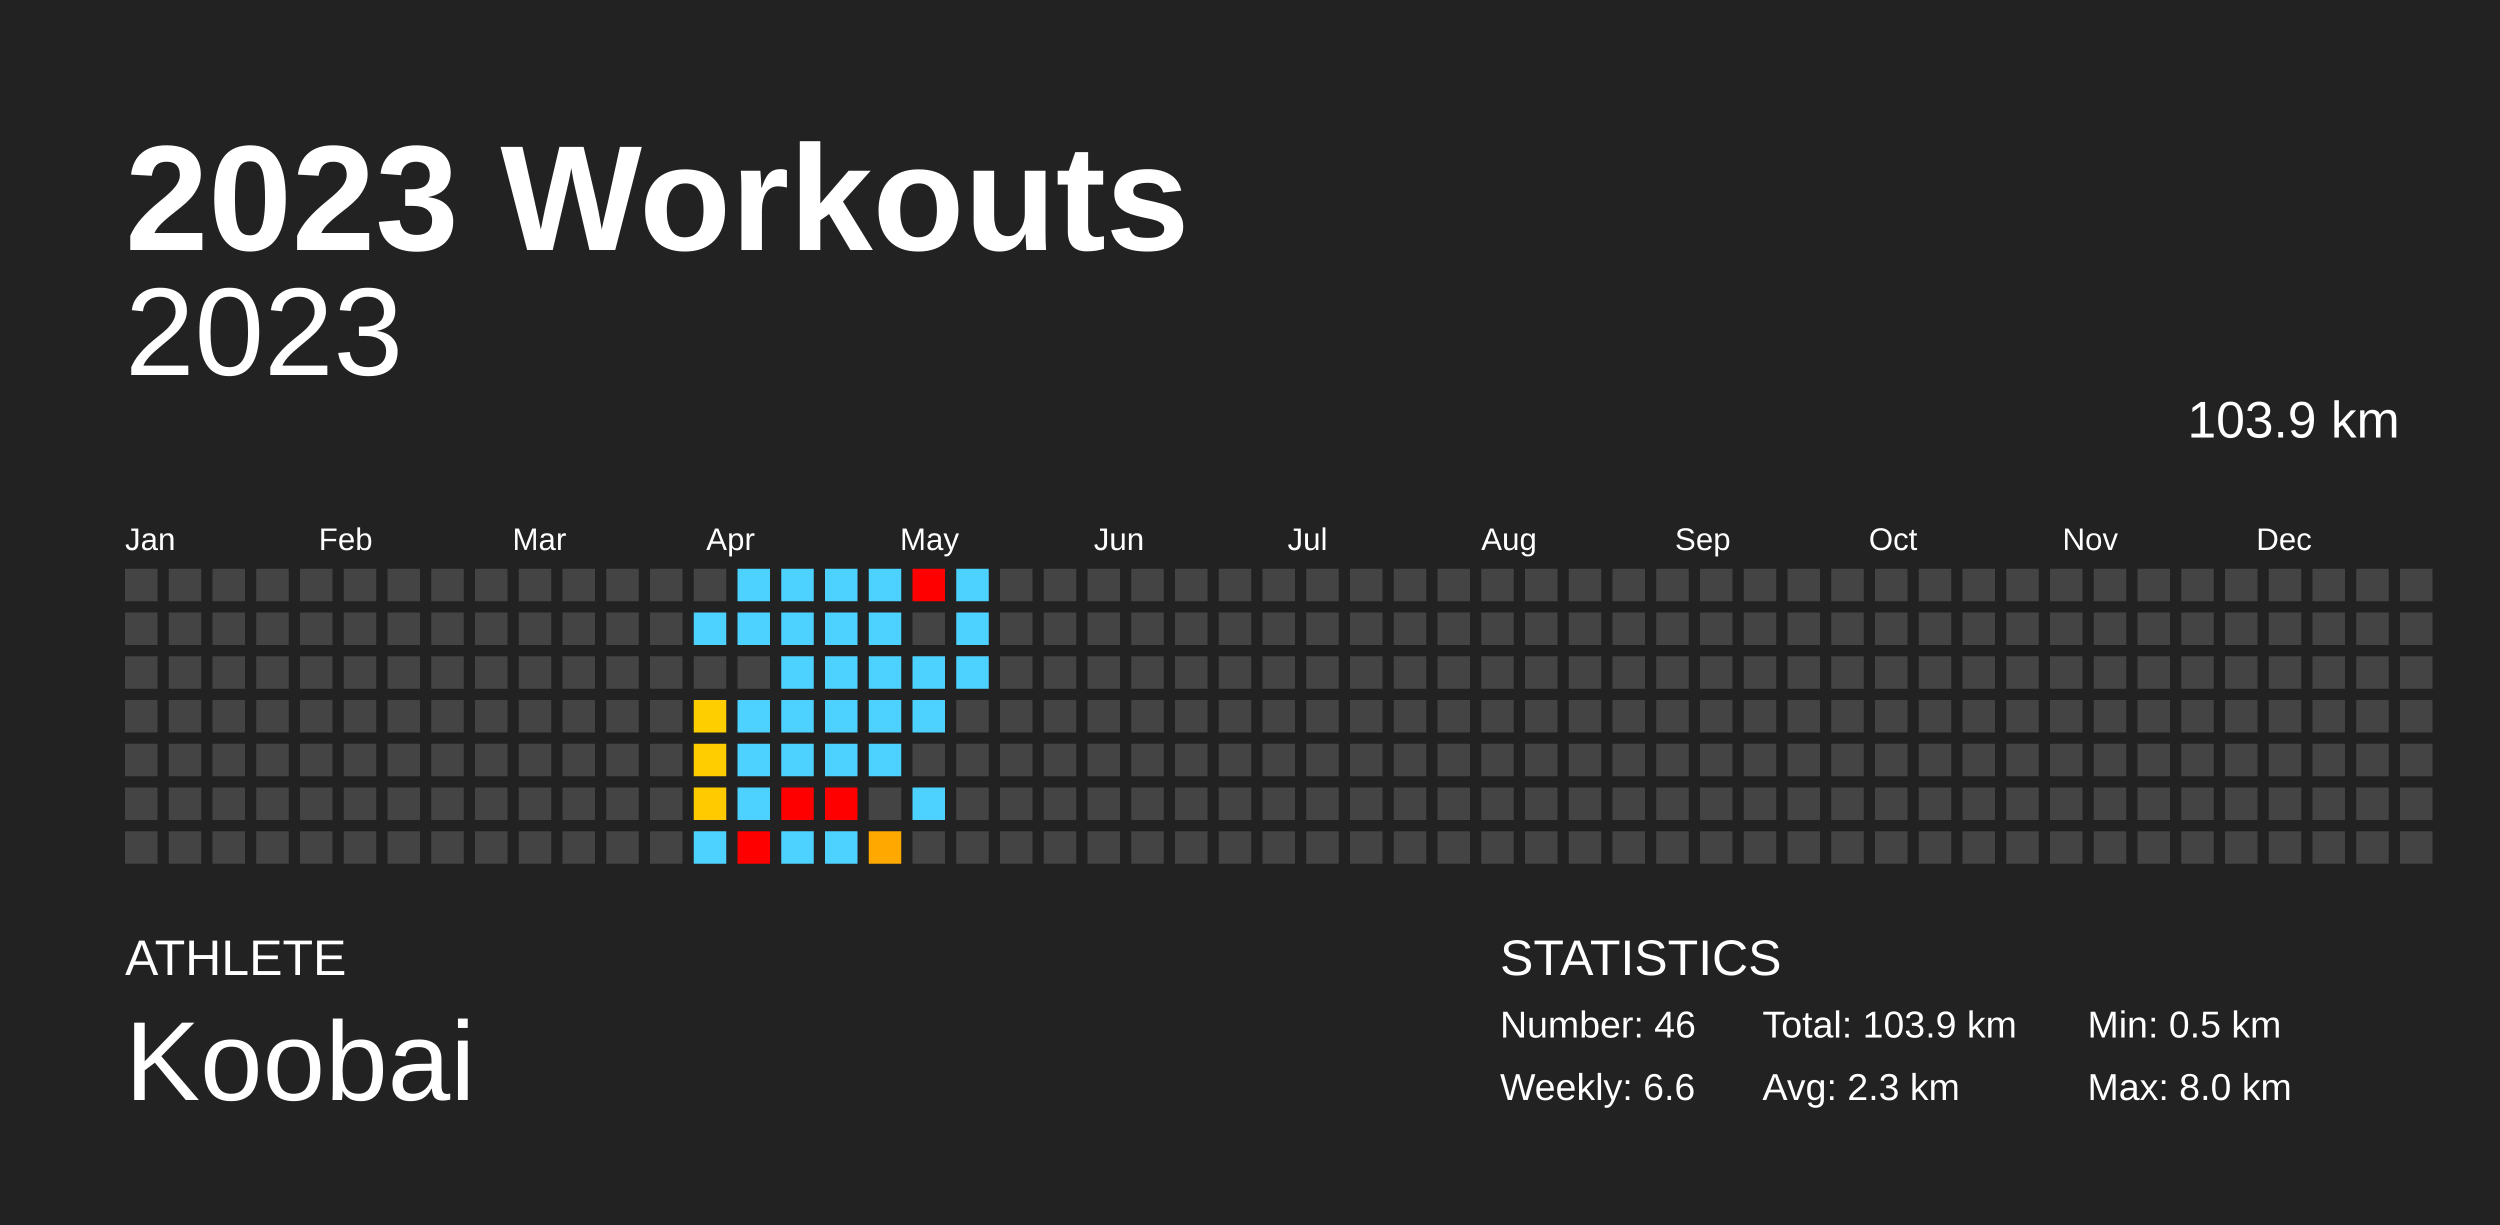
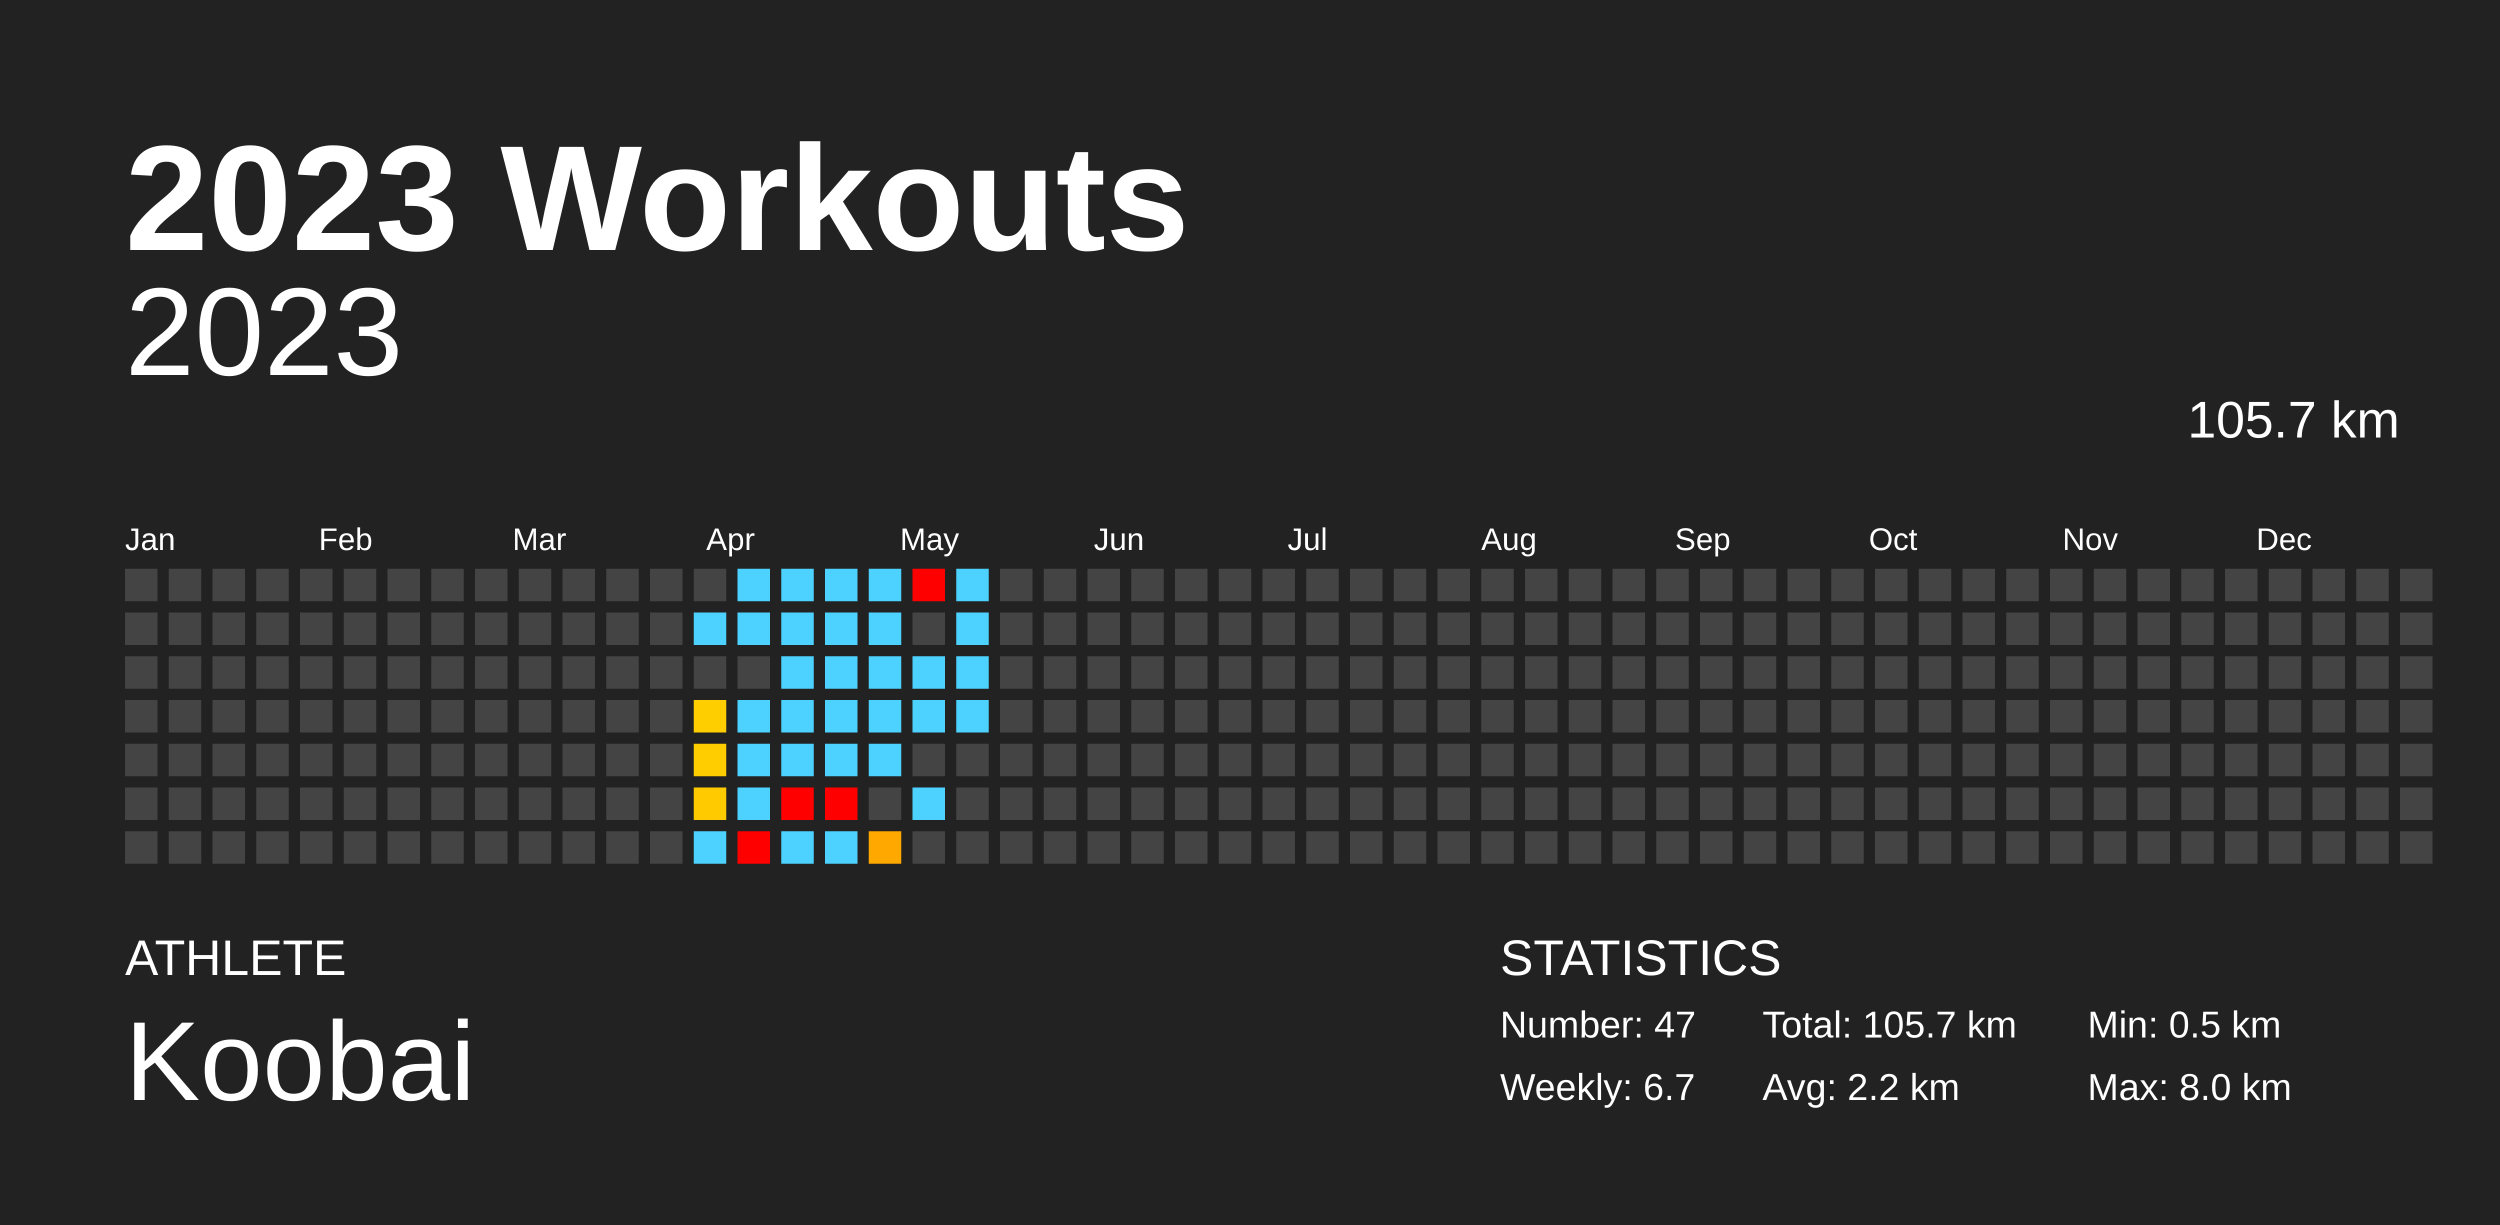
<svg xmlns="http://www.w3.org/2000/svg" baseProfile="full" height="98mm" version="1.1" viewBox="0,0,200,98" width="200mm">
  <defs />
  <rect fill="#222222" height="98" width="200" x="0" y="0" />
  <text fill="#FFFFFF" style="font-size:12px; font-family:Arial; font-weight:bold;" x="10" y="20">2023 Workouts</text>
  <text fill="#FFFFFF" style="font-size:4px; font-family:Arial" x="10" y="78">ATHLETE</text>
  <text fill="#FFFFFF" style="font-size:9px; font-family:Arial" x="10" y="88">Koobai</text>
  <text fill="#FFFFFF" style="font-size:4px; font-family:Arial" x="120" y="78">STATISTICS</text>
-   <text fill="#FFFFFF" style="font-size:3px; font-family:Arial" x="120" y="83">Number: 46</text>
-   <text fill="#FFFFFF" style="font-size:3px; font-family:Arial" x="120" y="88">Weekly: 6.6</text>
-   <text fill="#FFFFFF" style="font-size:3px; font-family:Arial" x="141" y="83">Total: 103.9 km</text>
-   <text fill="#FFFFFF" style="font-size:3px; font-family:Arial" x="141" y="88">Avg: 2.3 km</text>
+   <text fill="#FFFFFF" style="font-size:3px; font-family:Arial" x="120" y="83">Number: 47</text>
+   <text fill="#FFFFFF" style="font-size:3px; font-family:Arial" x="120" y="88">Weekly: 6.7</text>
+   <text fill="#FFFFFF" style="font-size:3px; font-family:Arial" x="141" y="83">Total: 105.7 km</text>
+   <text fill="#FFFFFF" style="font-size:3px; font-family:Arial" x="141" y="88">Avg: 2.2 km</text>
  <text fill="#FFFFFF" style="font-size:3px; font-family:Arial" x="167" y="83">Min: 0.5 km</text>
  <text fill="#FFFFFF" style="font-size:3px; font-family:Arial" x="167" y="88">Max: 8.0 km</text>
  <text alignment-baseline="hanging" fill="#FFFFFF" style="font-size:10.0px; font-family:Arial;" x="10" y="30">2023</text>
-   <text alignment-baseline="hanging" fill="#FFFFFF" style="font-size:4.125px; font-family:Arial;" x="175" y="35">103.9 km</text>
+   <text alignment-baseline="hanging" fill="#FFFFFF" style="font-size:4.125px; font-family:Arial;" x="175" y="35">105.7 km</text>
  <text fill="#FFFFFF" style="font-size:2.5px; font-family:Arial" x="10.0" y="44">Jan</text>
  <text fill="#FFFFFF" style="font-size:2.5px; font-family:Arial" x="25.5" y="44">Feb</text>
  <text fill="#FFFFFF" style="font-size:2.5px; font-family:Arial" x="41.0" y="44">Mar</text>
  <text fill="#FFFFFF" style="font-size:2.5px; font-family:Arial" x="56.5" y="44">Apr</text>
  <text fill="#FFFFFF" style="font-size:2.5px; font-family:Arial" x="72.0" y="44">May</text>
  <text fill="#FFFFFF" style="font-size:2.5px; font-family:Arial" x="87.5" y="44">Jun</text>
  <text fill="#FFFFFF" style="font-size:2.5px; font-family:Arial" x="103.0" y="44">Jul</text>
  <text fill="#FFFFFF" style="font-size:2.5px; font-family:Arial" x="118.5" y="44">Aug</text>
  <text fill="#FFFFFF" style="font-size:2.5px; font-family:Arial" x="134.0" y="44">Sep</text>
  <text fill="#FFFFFF" style="font-size:2.5px; font-family:Arial" x="149.5" y="44">Oct</text>
  <text fill="#FFFFFF" style="font-size:2.5px; font-family:Arial" x="165.0" y="44">Nov</text>
  <text fill="#FFFFFF" style="font-size:2.5px; font-family:Arial" x="180.5" y="44">Dec</text>
  <rect fill="#444444" height="2.6" width="2.6" x="10.0" y="45.5" />
  <rect fill="#444444" height="2.6" width="2.6" x="10.0" y="49.0" />
  <rect fill="#444444" height="2.6" width="2.6" x="10.0" y="52.5" />
  <rect fill="#444444" height="2.6" width="2.6" x="10.0" y="56.0" />
  <rect fill="#444444" height="2.6" width="2.6" x="10.0" y="59.5" />
  <rect fill="#444444" height="2.6" width="2.6" x="10.0" y="63.0" />
  <rect fill="#444444" height="2.6" width="2.6" x="10.0" y="66.5" />
  <rect fill="#444444" height="2.6" width="2.6" x="13.5" y="45.5" />
  <rect fill="#444444" height="2.6" width="2.6" x="13.5" y="49.0" />
  <rect fill="#444444" height="2.6" width="2.6" x="13.5" y="52.5" />
  <rect fill="#444444" height="2.6" width="2.6" x="13.5" y="56.0" />
  <rect fill="#444444" height="2.6" width="2.6" x="13.5" y="59.5" />
  <rect fill="#444444" height="2.6" width="2.6" x="13.5" y="63.0" />
  <rect fill="#444444" height="2.6" width="2.6" x="13.5" y="66.5" />
  <rect fill="#444444" height="2.6" width="2.6" x="17.0" y="45.5" />
  <rect fill="#444444" height="2.6" width="2.6" x="17.0" y="49.0" />
  <rect fill="#444444" height="2.6" width="2.6" x="17.0" y="52.5" />
  <rect fill="#444444" height="2.6" width="2.6" x="17.0" y="56.0" />
  <rect fill="#444444" height="2.6" width="2.6" x="17.0" y="59.5" />
  <rect fill="#444444" height="2.6" width="2.6" x="17.0" y="63.0" />
  <rect fill="#444444" height="2.6" width="2.6" x="17.0" y="66.5" />
  <rect fill="#444444" height="2.6" width="2.6" x="20.5" y="45.5" />
  <rect fill="#444444" height="2.6" width="2.6" x="20.5" y="49.0" />
  <rect fill="#444444" height="2.6" width="2.6" x="20.5" y="52.5" />
  <rect fill="#444444" height="2.6" width="2.6" x="20.5" y="56.0" />
  <rect fill="#444444" height="2.6" width="2.6" x="20.5" y="59.5" />
  <rect fill="#444444" height="2.6" width="2.6" x="20.5" y="63.0" />
  <rect fill="#444444" height="2.6" width="2.6" x="20.5" y="66.5" />
  <rect fill="#444444" height="2.6" width="2.6" x="24.0" y="45.5" />
  <rect fill="#444444" height="2.6" width="2.6" x="24.0" y="49.0" />
  <rect fill="#444444" height="2.6" width="2.6" x="24.0" y="52.5" />
  <rect fill="#444444" height="2.6" width="2.6" x="24.0" y="56.0" />
  <rect fill="#444444" height="2.6" width="2.6" x="24.0" y="59.5" />
  <rect fill="#444444" height="2.6" width="2.6" x="24.0" y="63.0" />
  <rect fill="#444444" height="2.6" width="2.6" x="24.0" y="66.5" />
  <rect fill="#444444" height="2.6" width="2.6" x="27.5" y="45.5" />
  <rect fill="#444444" height="2.6" width="2.6" x="27.5" y="49.0" />
  <rect fill="#444444" height="2.6" width="2.6" x="27.5" y="52.5" />
  <rect fill="#444444" height="2.6" width="2.6" x="27.5" y="56.0" />
  <rect fill="#444444" height="2.6" width="2.6" x="27.5" y="59.5" />
  <rect fill="#444444" height="2.6" width="2.6" x="27.5" y="63.0" />
  <rect fill="#444444" height="2.6" width="2.6" x="27.5" y="66.5" />
  <rect fill="#444444" height="2.6" width="2.6" x="31.0" y="45.5" />
  <rect fill="#444444" height="2.6" width="2.6" x="31.0" y="49.0" />
  <rect fill="#444444" height="2.6" width="2.6" x="31.0" y="52.5" />
  <rect fill="#444444" height="2.6" width="2.6" x="31.0" y="56.0" />
  <rect fill="#444444" height="2.6" width="2.6" x="31.0" y="59.5" />
  <rect fill="#444444" height="2.6" width="2.6" x="31.0" y="63.0" />
  <rect fill="#444444" height="2.6" width="2.6" x="31.0" y="66.5" />
  <rect fill="#444444" height="2.6" width="2.6" x="34.5" y="45.5" />
  <rect fill="#444444" height="2.6" width="2.6" x="34.5" y="49.0" />
  <rect fill="#444444" height="2.6" width="2.6" x="34.5" y="52.5" />
  <rect fill="#444444" height="2.6" width="2.6" x="34.5" y="56.0" />
  <rect fill="#444444" height="2.6" width="2.6" x="34.5" y="59.5" />
  <rect fill="#444444" height="2.6" width="2.6" x="34.5" y="63.0" />
  <rect fill="#444444" height="2.6" width="2.6" x="34.5" y="66.5" />
  <rect fill="#444444" height="2.6" width="2.6" x="38.0" y="45.5" />
  <rect fill="#444444" height="2.6" width="2.6" x="38.0" y="49.0" />
  <rect fill="#444444" height="2.6" width="2.6" x="38.0" y="52.5" />
  <rect fill="#444444" height="2.6" width="2.6" x="38.0" y="56.0" />
  <rect fill="#444444" height="2.6" width="2.6" x="38.0" y="59.5" />
  <rect fill="#444444" height="2.6" width="2.6" x="38.0" y="63.0" />
  <rect fill="#444444" height="2.6" width="2.6" x="38.0" y="66.5" />
  <rect fill="#444444" height="2.6" width="2.6" x="41.5" y="45.5" />
  <rect fill="#444444" height="2.6" width="2.6" x="41.5" y="49.0" />
  <rect fill="#444444" height="2.6" width="2.6" x="41.5" y="52.5" />
  <rect fill="#444444" height="2.6" width="2.6" x="41.5" y="56.0" />
  <rect fill="#444444" height="2.6" width="2.6" x="41.5" y="59.5" />
  <rect fill="#444444" height="2.6" width="2.6" x="41.5" y="63.0" />
  <rect fill="#444444" height="2.6" width="2.6" x="41.5" y="66.5" />
  <rect fill="#444444" height="2.6" width="2.6" x="45.0" y="45.5" />
  <rect fill="#444444" height="2.6" width="2.6" x="45.0" y="49.0" />
  <rect fill="#444444" height="2.6" width="2.6" x="45.0" y="52.5" />
  <rect fill="#444444" height="2.6" width="2.6" x="45.0" y="56.0" />
  <rect fill="#444444" height="2.6" width="2.6" x="45.0" y="59.5" />
  <rect fill="#444444" height="2.6" width="2.6" x="45.0" y="63.0" />
  <rect fill="#444444" height="2.6" width="2.6" x="45.0" y="66.5" />
  <rect fill="#444444" height="2.6" width="2.6" x="48.5" y="45.5" />
  <rect fill="#444444" height="2.6" width="2.6" x="48.5" y="49.0" />
  <rect fill="#444444" height="2.6" width="2.6" x="48.5" y="52.5" />
  <rect fill="#444444" height="2.6" width="2.6" x="48.5" y="56.0" />
  <rect fill="#444444" height="2.6" width="2.6" x="48.5" y="59.5" />
  <rect fill="#444444" height="2.6" width="2.6" x="48.5" y="63.0" />
  <rect fill="#444444" height="2.6" width="2.6" x="48.5" y="66.5" />
  <rect fill="#444444" height="2.6" width="2.6" x="52.0" y="45.5" />
  <rect fill="#444444" height="2.6" width="2.6" x="52.0" y="49.0" />
  <rect fill="#444444" height="2.6" width="2.6" x="52.0" y="52.5" />
  <rect fill="#444444" height="2.6" width="2.6" x="52.0" y="56.0" />
  <rect fill="#444444" height="2.6" width="2.6" x="52.0" y="59.5" />
  <rect fill="#444444" height="2.6" width="2.6" x="52.0" y="63.0" />
  <rect fill="#444444" height="2.6" width="2.6" x="52.0" y="66.5" />
  <rect fill="#444444" height="2.6" width="2.6" x="55.5" y="45.5" />
  <rect fill="#4dd2ff" height="2.6" width="2.6" x="55.5" y="49.0" />
  <rect fill="#444444" height="2.6" width="2.6" x="55.5" y="52.5" />
  <rect fill="#ffce00" height="2.6" width="2.6" x="55.5" y="56.0" />
  <rect fill="#ffcd00" height="2.6" width="2.6" x="55.5" y="59.5" />
  <rect fill="#ffcb00" height="2.6" width="2.6" x="55.5" y="63.0" />
  <rect fill="#4dd2ff" height="2.6" width="2.6" x="55.5" y="66.5" />
  <rect fill="#4dd2ff" height="2.6" width="2.6" x="59.0" y="45.5" />
  <rect fill="#4dd2ff" height="2.6" width="2.6" x="59.0" y="49.0" />
  <rect fill="#444444" height="2.6" width="2.6" x="59.0" y="52.5" />
  <rect fill="#4dd2ff" height="2.6" width="2.6" x="59.0" y="56.0" />
  <rect fill="#4dd2ff" height="2.6" width="2.6" x="59.0" y="59.5" />
  <rect fill="#4dd2ff" height="2.6" width="2.6" x="59.0" y="63.0" />
  <rect fill="red" height="2.6" width="2.6" x="59.0" y="66.5" />
  <rect fill="#4dd2ff" height="2.6" width="2.6" x="62.5" y="45.5" />
  <rect fill="#4dd2ff" height="2.6" width="2.6" x="62.5" y="49.0" />
  <rect fill="#4dd2ff" height="2.6" width="2.6" x="62.5" y="52.5" />
  <rect fill="#4dd2ff" height="2.6" width="2.6" x="62.5" y="56.0" />
  <rect fill="#4dd2ff" height="2.6" width="2.6" x="62.5" y="59.5" />
  <rect fill="red" height="2.6" width="2.6" x="62.5" y="63.0" />
  <rect fill="#4dd2ff" height="2.6" width="2.6" x="62.5" y="66.5" />
  <rect fill="#4dd2ff" height="2.6" width="2.6" x="66.0" y="45.5" />
  <rect fill="#4dd2ff" height="2.6" width="2.6" x="66.0" y="49.0" />
  <rect fill="#4dd2ff" height="2.6" width="2.6" x="66.0" y="52.5" />
  <rect fill="#4dd2ff" height="2.6" width="2.6" x="66.0" y="56.0" />
  <rect fill="#4dd2ff" height="2.6" width="2.6" x="66.0" y="59.5" />
  <rect fill="red" height="2.6" width="2.6" x="66.0" y="63.0" />
  <rect fill="#4dd2ff" height="2.6" width="2.6" x="66.0" y="66.5" />
  <rect fill="#4dd2ff" height="2.6" width="2.6" x="69.5" y="45.5" />
  <rect fill="#4dd2ff" height="2.6" width="2.6" x="69.5" y="49.0" />
  <rect fill="#4dd2ff" height="2.6" width="2.6" x="69.5" y="52.5" />
  <rect fill="#4dd2ff" height="2.6" width="2.6" x="69.5" y="56.0" />
  <rect fill="#4dd2ff" height="2.6" width="2.6" x="69.5" y="59.5" />
  <rect fill="#444444" height="2.6" width="2.6" x="69.5" y="63.0" />
  <rect fill="#ffa800" height="2.6" width="2.6" x="69.5" y="66.5" />
  <rect fill="red" height="2.6" width="2.6" x="73.0" y="45.5" />
  <rect fill="#444444" height="2.6" width="2.6" x="73.0" y="49.0" />
  <rect fill="#4dd2ff" height="2.6" width="2.6" x="73.0" y="52.5" />
  <rect fill="#4dd2ff" height="2.6" width="2.6" x="73.0" y="56.0" />
  <rect fill="#444444" height="2.6" width="2.6" x="73.0" y="59.5" />
  <rect fill="#4dd2ff" height="2.6" width="2.6" x="73.0" y="63.0" />
  <rect fill="#444444" height="2.6" width="2.6" x="73.0" y="66.5" />
  <rect fill="#4dd2ff" height="2.6" width="2.6" x="76.5" y="45.5" />
  <rect fill="#4dd2ff" height="2.6" width="2.6" x="76.5" y="49.0" />
  <rect fill="#4dd2ff" height="2.6" width="2.6" x="76.5" y="52.5" />
-   <rect fill="#444444" height="2.6" width="2.6" x="76.5" y="56.0" />
+   <rect fill="#4dd2ff" height="2.6" width="2.6" x="76.5" y="56.0" />
  <rect fill="#444444" height="2.6" width="2.6" x="76.5" y="59.5" />
  <rect fill="#444444" height="2.6" width="2.6" x="76.5" y="63.0" />
  <rect fill="#444444" height="2.6" width="2.6" x="76.5" y="66.5" />
  <rect fill="#444444" height="2.6" width="2.6" x="80.0" y="45.5" />
  <rect fill="#444444" height="2.6" width="2.6" x="80.0" y="49.0" />
  <rect fill="#444444" height="2.6" width="2.6" x="80.0" y="52.5" />
  <rect fill="#444444" height="2.6" width="2.6" x="80.0" y="56.0" />
  <rect fill="#444444" height="2.6" width="2.6" x="80.0" y="59.5" />
  <rect fill="#444444" height="2.6" width="2.6" x="80.0" y="63.0" />
  <rect fill="#444444" height="2.6" width="2.6" x="80.0" y="66.5" />
  <rect fill="#444444" height="2.6" width="2.6" x="83.5" y="45.5" />
  <rect fill="#444444" height="2.6" width="2.6" x="83.5" y="49.0" />
  <rect fill="#444444" height="2.6" width="2.6" x="83.5" y="52.5" />
  <rect fill="#444444" height="2.6" width="2.6" x="83.5" y="56.0" />
  <rect fill="#444444" height="2.6" width="2.6" x="83.5" y="59.5" />
  <rect fill="#444444" height="2.6" width="2.6" x="83.5" y="63.0" />
  <rect fill="#444444" height="2.6" width="2.6" x="83.5" y="66.5" />
  <rect fill="#444444" height="2.6" width="2.6" x="87.0" y="45.5" />
  <rect fill="#444444" height="2.6" width="2.6" x="87.0" y="49.0" />
  <rect fill="#444444" height="2.6" width="2.6" x="87.0" y="52.5" />
  <rect fill="#444444" height="2.6" width="2.6" x="87.0" y="56.0" />
  <rect fill="#444444" height="2.6" width="2.6" x="87.0" y="59.5" />
  <rect fill="#444444" height="2.6" width="2.6" x="87.0" y="63.0" />
  <rect fill="#444444" height="2.6" width="2.6" x="87.0" y="66.5" />
  <rect fill="#444444" height="2.6" width="2.6" x="90.5" y="45.5" />
  <rect fill="#444444" height="2.6" width="2.6" x="90.5" y="49.0" />
  <rect fill="#444444" height="2.6" width="2.6" x="90.5" y="52.5" />
  <rect fill="#444444" height="2.6" width="2.6" x="90.5" y="56.0" />
  <rect fill="#444444" height="2.6" width="2.6" x="90.5" y="59.5" />
  <rect fill="#444444" height="2.6" width="2.6" x="90.5" y="63.0" />
  <rect fill="#444444" height="2.6" width="2.6" x="90.5" y="66.5" />
  <rect fill="#444444" height="2.6" width="2.6" x="94.0" y="45.5" />
  <rect fill="#444444" height="2.6" width="2.6" x="94.0" y="49.0" />
  <rect fill="#444444" height="2.6" width="2.6" x="94.0" y="52.5" />
  <rect fill="#444444" height="2.6" width="2.6" x="94.0" y="56.0" />
  <rect fill="#444444" height="2.6" width="2.6" x="94.0" y="59.5" />
  <rect fill="#444444" height="2.6" width="2.6" x="94.0" y="63.0" />
  <rect fill="#444444" height="2.6" width="2.6" x="94.0" y="66.5" />
  <rect fill="#444444" height="2.6" width="2.6" x="97.5" y="45.5" />
  <rect fill="#444444" height="2.6" width="2.6" x="97.5" y="49.0" />
  <rect fill="#444444" height="2.6" width="2.6" x="97.5" y="52.5" />
  <rect fill="#444444" height="2.6" width="2.6" x="97.5" y="56.0" />
  <rect fill="#444444" height="2.6" width="2.6" x="97.5" y="59.5" />
  <rect fill="#444444" height="2.6" width="2.6" x="97.5" y="63.0" />
  <rect fill="#444444" height="2.6" width="2.6" x="97.5" y="66.5" />
  <rect fill="#444444" height="2.6" width="2.6" x="101.0" y="45.5" />
  <rect fill="#444444" height="2.6" width="2.6" x="101.0" y="49.0" />
  <rect fill="#444444" height="2.6" width="2.6" x="101.0" y="52.5" />
  <rect fill="#444444" height="2.6" width="2.6" x="101.0" y="56.0" />
  <rect fill="#444444" height="2.6" width="2.6" x="101.0" y="59.5" />
  <rect fill="#444444" height="2.6" width="2.6" x="101.0" y="63.0" />
  <rect fill="#444444" height="2.6" width="2.6" x="101.0" y="66.5" />
  <rect fill="#444444" height="2.6" width="2.6" x="104.5" y="45.5" />
  <rect fill="#444444" height="2.6" width="2.6" x="104.5" y="49.0" />
  <rect fill="#444444" height="2.6" width="2.6" x="104.5" y="52.5" />
  <rect fill="#444444" height="2.6" width="2.6" x="104.5" y="56.0" />
  <rect fill="#444444" height="2.6" width="2.6" x="104.5" y="59.5" />
  <rect fill="#444444" height="2.6" width="2.6" x="104.5" y="63.0" />
  <rect fill="#444444" height="2.6" width="2.6" x="104.5" y="66.5" />
  <rect fill="#444444" height="2.6" width="2.6" x="108.0" y="45.5" />
  <rect fill="#444444" height="2.6" width="2.6" x="108.0" y="49.0" />
  <rect fill="#444444" height="2.6" width="2.6" x="108.0" y="52.5" />
  <rect fill="#444444" height="2.6" width="2.6" x="108.0" y="56.0" />
  <rect fill="#444444" height="2.6" width="2.6" x="108.0" y="59.5" />
  <rect fill="#444444" height="2.6" width="2.6" x="108.0" y="63.0" />
  <rect fill="#444444" height="2.6" width="2.6" x="108.0" y="66.5" />
  <rect fill="#444444" height="2.6" width="2.6" x="111.5" y="45.5" />
  <rect fill="#444444" height="2.6" width="2.6" x="111.5" y="49.0" />
  <rect fill="#444444" height="2.6" width="2.6" x="111.5" y="52.5" />
  <rect fill="#444444" height="2.6" width="2.6" x="111.5" y="56.0" />
  <rect fill="#444444" height="2.6" width="2.6" x="111.5" y="59.5" />
  <rect fill="#444444" height="2.6" width="2.6" x="111.5" y="63.0" />
  <rect fill="#444444" height="2.6" width="2.6" x="111.5" y="66.5" />
  <rect fill="#444444" height="2.6" width="2.6" x="115.0" y="45.5" />
  <rect fill="#444444" height="2.6" width="2.6" x="115.0" y="49.0" />
  <rect fill="#444444" height="2.6" width="2.6" x="115.0" y="52.5" />
  <rect fill="#444444" height="2.6" width="2.6" x="115.0" y="56.0" />
  <rect fill="#444444" height="2.6" width="2.6" x="115.0" y="59.5" />
  <rect fill="#444444" height="2.6" width="2.6" x="115.0" y="63.0" />
  <rect fill="#444444" height="2.6" width="2.6" x="115.0" y="66.5" />
  <rect fill="#444444" height="2.6" width="2.6" x="118.5" y="45.5" />
  <rect fill="#444444" height="2.6" width="2.6" x="118.5" y="49.0" />
  <rect fill="#444444" height="2.6" width="2.6" x="118.5" y="52.5" />
  <rect fill="#444444" height="2.6" width="2.6" x="118.5" y="56.0" />
  <rect fill="#444444" height="2.6" width="2.6" x="118.5" y="59.5" />
  <rect fill="#444444" height="2.6" width="2.6" x="118.5" y="63.0" />
  <rect fill="#444444" height="2.6" width="2.6" x="118.5" y="66.5" />
  <rect fill="#444444" height="2.6" width="2.6" x="122.0" y="45.5" />
  <rect fill="#444444" height="2.6" width="2.6" x="122.0" y="49.0" />
  <rect fill="#444444" height="2.6" width="2.6" x="122.0" y="52.5" />
  <rect fill="#444444" height="2.6" width="2.6" x="122.0" y="56.0" />
  <rect fill="#444444" height="2.6" width="2.6" x="122.0" y="59.5" />
  <rect fill="#444444" height="2.6" width="2.6" x="122.0" y="63.0" />
  <rect fill="#444444" height="2.6" width="2.6" x="122.0" y="66.5" />
  <rect fill="#444444" height="2.6" width="2.6" x="125.5" y="45.5" />
  <rect fill="#444444" height="2.6" width="2.6" x="125.5" y="49.0" />
  <rect fill="#444444" height="2.6" width="2.6" x="125.5" y="52.5" />
  <rect fill="#444444" height="2.6" width="2.6" x="125.5" y="56.0" />
  <rect fill="#444444" height="2.6" width="2.6" x="125.5" y="59.5" />
  <rect fill="#444444" height="2.6" width="2.6" x="125.5" y="63.0" />
  <rect fill="#444444" height="2.6" width="2.6" x="125.5" y="66.5" />
  <rect fill="#444444" height="2.6" width="2.6" x="129.0" y="45.5" />
  <rect fill="#444444" height="2.6" width="2.6" x="129.0" y="49.0" />
  <rect fill="#444444" height="2.6" width="2.6" x="129.0" y="52.5" />
  <rect fill="#444444" height="2.6" width="2.6" x="129.0" y="56.0" />
  <rect fill="#444444" height="2.6" width="2.6" x="129.0" y="59.5" />
  <rect fill="#444444" height="2.6" width="2.6" x="129.0" y="63.0" />
  <rect fill="#444444" height="2.6" width="2.6" x="129.0" y="66.5" />
  <rect fill="#444444" height="2.6" width="2.6" x="132.5" y="45.5" />
  <rect fill="#444444" height="2.6" width="2.6" x="132.5" y="49.0" />
  <rect fill="#444444" height="2.6" width="2.6" x="132.5" y="52.5" />
  <rect fill="#444444" height="2.6" width="2.6" x="132.5" y="56.0" />
  <rect fill="#444444" height="2.6" width="2.6" x="132.5" y="59.5" />
  <rect fill="#444444" height="2.6" width="2.6" x="132.5" y="63.0" />
  <rect fill="#444444" height="2.6" width="2.6" x="132.5" y="66.5" />
  <rect fill="#444444" height="2.6" width="2.6" x="136.0" y="45.5" />
  <rect fill="#444444" height="2.6" width="2.6" x="136.0" y="49.0" />
  <rect fill="#444444" height="2.6" width="2.6" x="136.0" y="52.5" />
  <rect fill="#444444" height="2.6" width="2.6" x="136.0" y="56.0" />
  <rect fill="#444444" height="2.6" width="2.6" x="136.0" y="59.5" />
  <rect fill="#444444" height="2.6" width="2.6" x="136.0" y="63.0" />
  <rect fill="#444444" height="2.6" width="2.6" x="136.0" y="66.5" />
  <rect fill="#444444" height="2.6" width="2.6" x="139.5" y="45.5" />
  <rect fill="#444444" height="2.6" width="2.6" x="139.5" y="49.0" />
  <rect fill="#444444" height="2.6" width="2.6" x="139.5" y="52.5" />
  <rect fill="#444444" height="2.6" width="2.6" x="139.5" y="56.0" />
  <rect fill="#444444" height="2.6" width="2.6" x="139.5" y="59.5" />
  <rect fill="#444444" height="2.6" width="2.6" x="139.5" y="63.0" />
  <rect fill="#444444" height="2.6" width="2.6" x="139.5" y="66.5" />
  <rect fill="#444444" height="2.6" width="2.6" x="143.0" y="45.5" />
  <rect fill="#444444" height="2.6" width="2.6" x="143.0" y="49.0" />
  <rect fill="#444444" height="2.6" width="2.6" x="143.0" y="52.5" />
  <rect fill="#444444" height="2.6" width="2.6" x="143.0" y="56.0" />
  <rect fill="#444444" height="2.6" width="2.6" x="143.0" y="59.5" />
  <rect fill="#444444" height="2.6" width="2.6" x="143.0" y="63.0" />
  <rect fill="#444444" height="2.6" width="2.6" x="143.0" y="66.5" />
  <rect fill="#444444" height="2.6" width="2.6" x="146.5" y="45.5" />
  <rect fill="#444444" height="2.6" width="2.6" x="146.5" y="49.0" />
  <rect fill="#444444" height="2.6" width="2.6" x="146.5" y="52.5" />
  <rect fill="#444444" height="2.6" width="2.6" x="146.5" y="56.0" />
  <rect fill="#444444" height="2.6" width="2.6" x="146.5" y="59.5" />
  <rect fill="#444444" height="2.6" width="2.6" x="146.5" y="63.0" />
  <rect fill="#444444" height="2.6" width="2.6" x="146.5" y="66.5" />
  <rect fill="#444444" height="2.6" width="2.6" x="150.0" y="45.5" />
  <rect fill="#444444" height="2.6" width="2.6" x="150.0" y="49.0" />
  <rect fill="#444444" height="2.6" width="2.6" x="150.0" y="52.5" />
  <rect fill="#444444" height="2.6" width="2.6" x="150.0" y="56.0" />
  <rect fill="#444444" height="2.6" width="2.6" x="150.0" y="59.5" />
  <rect fill="#444444" height="2.6" width="2.6" x="150.0" y="63.0" />
  <rect fill="#444444" height="2.6" width="2.6" x="150.0" y="66.5" />
  <rect fill="#444444" height="2.6" width="2.6" x="153.5" y="45.5" />
  <rect fill="#444444" height="2.6" width="2.6" x="153.5" y="49.0" />
  <rect fill="#444444" height="2.6" width="2.6" x="153.5" y="52.5" />
  <rect fill="#444444" height="2.6" width="2.6" x="153.5" y="56.0" />
  <rect fill="#444444" height="2.6" width="2.6" x="153.5" y="59.5" />
  <rect fill="#444444" height="2.6" width="2.6" x="153.5" y="63.0" />
  <rect fill="#444444" height="2.6" width="2.6" x="153.5" y="66.5" />
  <rect fill="#444444" height="2.6" width="2.6" x="157.0" y="45.5" />
  <rect fill="#444444" height="2.6" width="2.6" x="157.0" y="49.0" />
  <rect fill="#444444" height="2.6" width="2.6" x="157.0" y="52.5" />
  <rect fill="#444444" height="2.6" width="2.6" x="157.0" y="56.0" />
  <rect fill="#444444" height="2.6" width="2.6" x="157.0" y="59.5" />
  <rect fill="#444444" height="2.6" width="2.6" x="157.0" y="63.0" />
  <rect fill="#444444" height="2.6" width="2.6" x="157.0" y="66.5" />
  <rect fill="#444444" height="2.6" width="2.6" x="160.5" y="45.5" />
  <rect fill="#444444" height="2.6" width="2.6" x="160.5" y="49.0" />
  <rect fill="#444444" height="2.6" width="2.6" x="160.5" y="52.5" />
  <rect fill="#444444" height="2.6" width="2.6" x="160.5" y="56.0" />
  <rect fill="#444444" height="2.6" width="2.6" x="160.5" y="59.5" />
  <rect fill="#444444" height="2.6" width="2.6" x="160.5" y="63.0" />
  <rect fill="#444444" height="2.6" width="2.6" x="160.5" y="66.5" />
  <rect fill="#444444" height="2.6" width="2.6" x="164.0" y="45.5" />
  <rect fill="#444444" height="2.6" width="2.6" x="164.0" y="49.0" />
  <rect fill="#444444" height="2.6" width="2.6" x="164.0" y="52.5" />
  <rect fill="#444444" height="2.6" width="2.6" x="164.0" y="56.0" />
  <rect fill="#444444" height="2.6" width="2.6" x="164.0" y="59.5" />
  <rect fill="#444444" height="2.6" width="2.6" x="164.0" y="63.0" />
  <rect fill="#444444" height="2.6" width="2.6" x="164.0" y="66.5" />
  <rect fill="#444444" height="2.6" width="2.6" x="167.5" y="45.5" />
  <rect fill="#444444" height="2.6" width="2.6" x="167.5" y="49.0" />
  <rect fill="#444444" height="2.6" width="2.6" x="167.5" y="52.5" />
  <rect fill="#444444" height="2.6" width="2.6" x="167.5" y="56.0" />
  <rect fill="#444444" height="2.6" width="2.6" x="167.5" y="59.5" />
  <rect fill="#444444" height="2.6" width="2.6" x="167.5" y="63.0" />
  <rect fill="#444444" height="2.6" width="2.6" x="167.5" y="66.5" />
  <rect fill="#444444" height="2.6" width="2.6" x="171.0" y="45.5" />
  <rect fill="#444444" height="2.6" width="2.6" x="171.0" y="49.0" />
  <rect fill="#444444" height="2.6" width="2.6" x="171.0" y="52.5" />
  <rect fill="#444444" height="2.6" width="2.6" x="171.0" y="56.0" />
  <rect fill="#444444" height="2.6" width="2.6" x="171.0" y="59.5" />
  <rect fill="#444444" height="2.6" width="2.6" x="171.0" y="63.0" />
  <rect fill="#444444" height="2.6" width="2.6" x="171.0" y="66.5" />
  <rect fill="#444444" height="2.6" width="2.6" x="174.5" y="45.5" />
  <rect fill="#444444" height="2.6" width="2.6" x="174.5" y="49.0" />
  <rect fill="#444444" height="2.6" width="2.6" x="174.5" y="52.5" />
  <rect fill="#444444" height="2.6" width="2.6" x="174.5" y="56.0" />
  <rect fill="#444444" height="2.6" width="2.6" x="174.5" y="59.5" />
  <rect fill="#444444" height="2.6" width="2.6" x="174.5" y="63.0" />
  <rect fill="#444444" height="2.6" width="2.6" x="174.5" y="66.5" />
  <rect fill="#444444" height="2.6" width="2.6" x="178.0" y="45.5" />
  <rect fill="#444444" height="2.6" width="2.6" x="178.0" y="49.0" />
  <rect fill="#444444" height="2.6" width="2.6" x="178.0" y="52.5" />
  <rect fill="#444444" height="2.6" width="2.6" x="178.0" y="56.0" />
  <rect fill="#444444" height="2.6" width="2.6" x="178.0" y="59.5" />
  <rect fill="#444444" height="2.6" width="2.6" x="178.0" y="63.0" />
  <rect fill="#444444" height="2.6" width="2.6" x="178.0" y="66.5" />
  <rect fill="#444444" height="2.6" width="2.6" x="181.5" y="45.5" />
  <rect fill="#444444" height="2.6" width="2.6" x="181.5" y="49.0" />
  <rect fill="#444444" height="2.6" width="2.6" x="181.5" y="52.5" />
  <rect fill="#444444" height="2.6" width="2.6" x="181.5" y="56.0" />
  <rect fill="#444444" height="2.6" width="2.6" x="181.5" y="59.5" />
  <rect fill="#444444" height="2.6" width="2.6" x="181.5" y="63.0" />
  <rect fill="#444444" height="2.6" width="2.6" x="181.5" y="66.5" />
  <rect fill="#444444" height="2.6" width="2.6" x="185.0" y="45.5" />
  <rect fill="#444444" height="2.6" width="2.6" x="185.0" y="49.0" />
  <rect fill="#444444" height="2.6" width="2.6" x="185.0" y="52.5" />
  <rect fill="#444444" height="2.6" width="2.6" x="185.0" y="56.0" />
  <rect fill="#444444" height="2.6" width="2.6" x="185.0" y="59.5" />
  <rect fill="#444444" height="2.6" width="2.6" x="185.0" y="63.0" />
  <rect fill="#444444" height="2.6" width="2.6" x="185.0" y="66.5" />
  <rect fill="#444444" height="2.6" width="2.6" x="188.5" y="45.5" />
  <rect fill="#444444" height="2.6" width="2.6" x="188.5" y="49.0" />
  <rect fill="#444444" height="2.6" width="2.6" x="188.5" y="52.5" />
  <rect fill="#444444" height="2.6" width="2.6" x="188.5" y="56.0" />
  <rect fill="#444444" height="2.6" width="2.6" x="188.5" y="59.5" />
  <rect fill="#444444" height="2.6" width="2.6" x="188.5" y="63.0" />
  <rect fill="#444444" height="2.6" width="2.6" x="188.5" y="66.5" />
  <rect fill="#444444" height="2.6" width="2.6" x="192.0" y="45.5" />
  <rect fill="#444444" height="2.6" width="2.6" x="192.0" y="49.0" />
  <rect fill="#444444" height="2.6" width="2.6" x="192.0" y="52.5" />
  <rect fill="#444444" height="2.6" width="2.6" x="192.0" y="56.0" />
  <rect fill="#444444" height="2.6" width="2.6" x="192.0" y="59.5" />
  <rect fill="#444444" height="2.6" width="2.6" x="192.0" y="63.0" />
  <rect fill="#444444" height="2.6" width="2.6" x="192.0" y="66.5" />
</svg>
